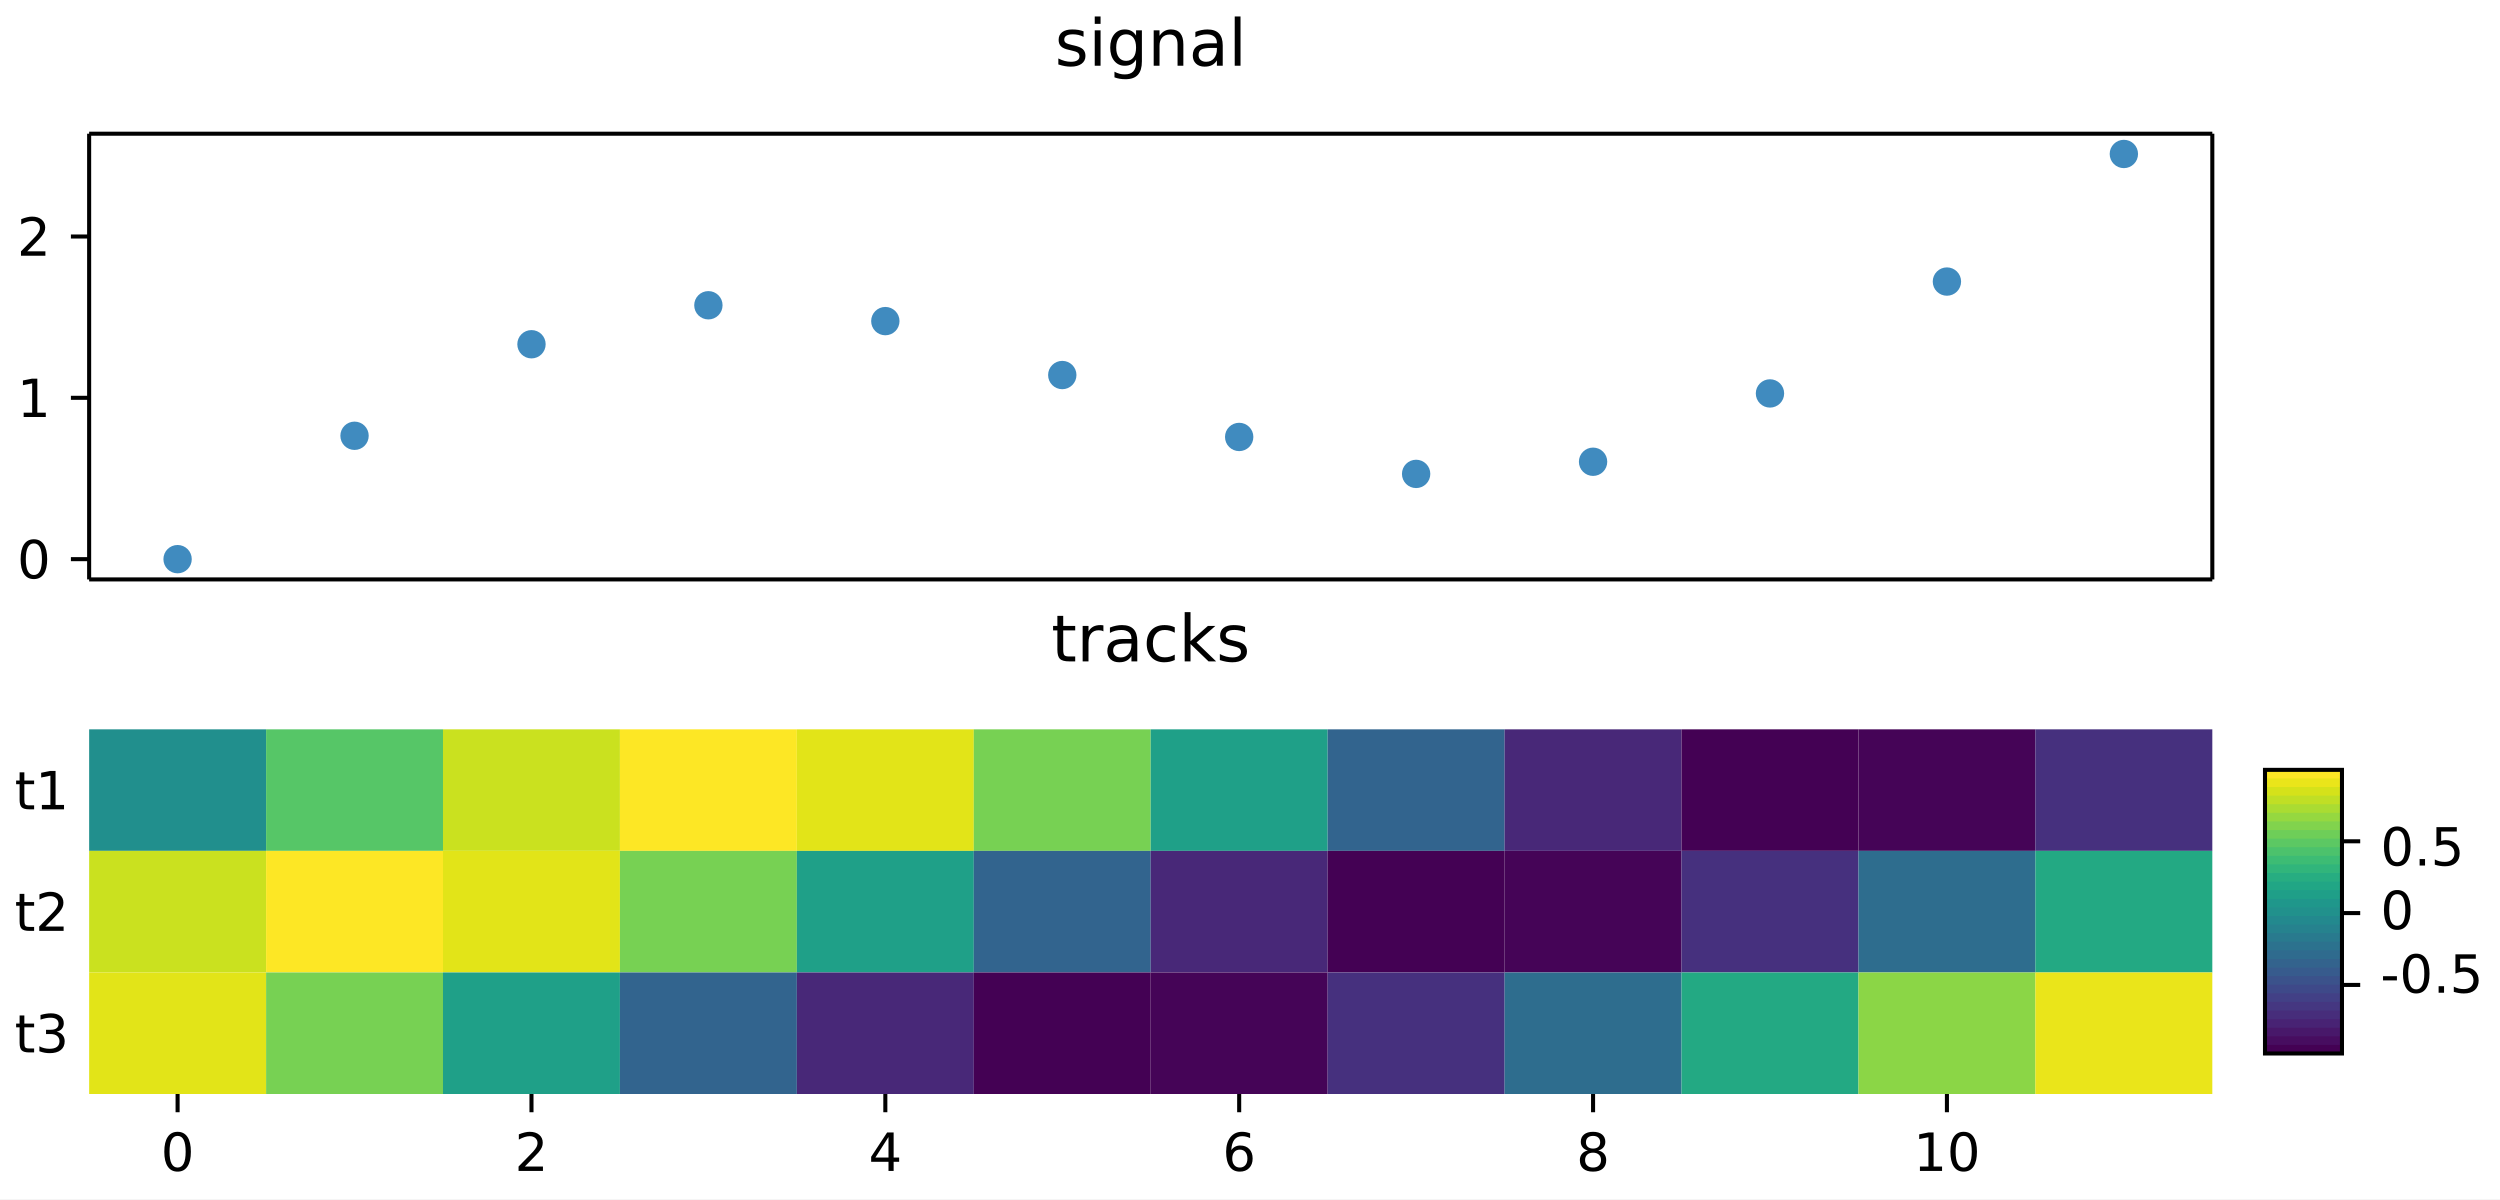
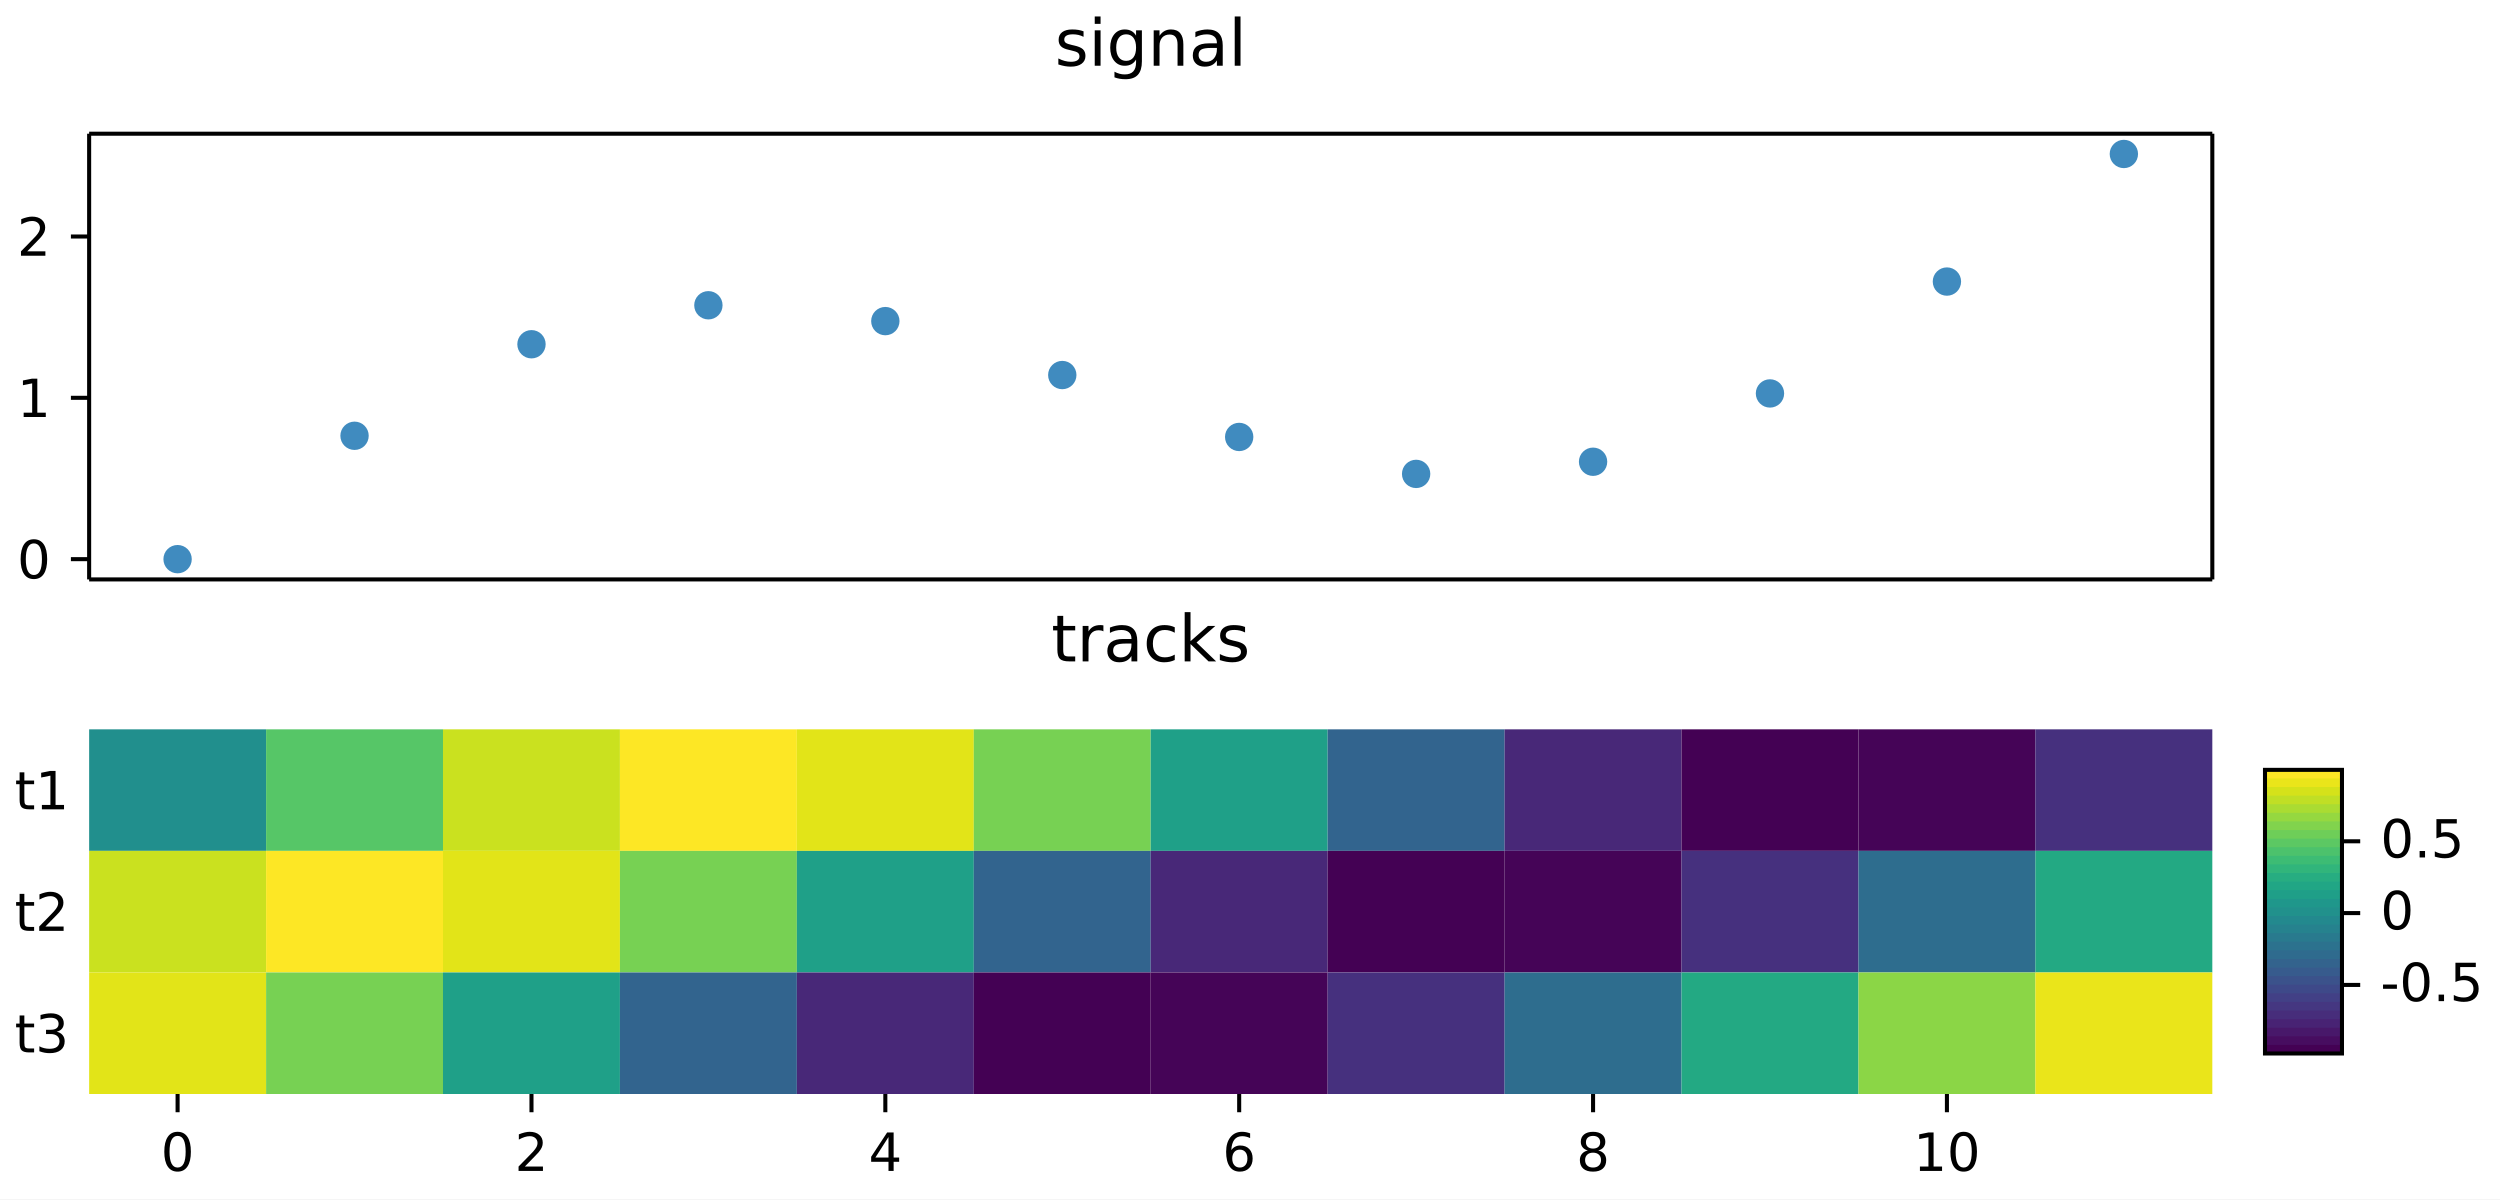
- <svg xmlns="http://www.w3.org/2000/svg" width="617" height="296" viewBox="0 0 617 296" font-family="DejaVu Sans, Bitstream Vera Sans, Verdana, Arial, sans-serif" font-size="11" data-plotlet-version="0.6.2" data-plotlet-schema="2" data-plotlet-kind="layout">
+ <svg xmlns="http://www.w3.org/2000/svg" width="617" height="296" viewBox="0 0 617 296" font-family="DejaVu Sans, Bitstream Vera Sans, Verdana, Arial, sans-serif" font-size="11" data-plotlet-version="0.6.4" data-plotlet-schema="2" data-plotlet-kind="layout">
  <rect width="617" height="296" fill="#fff" />
  <g transform="translate(4,4)">
    <g transform="translate(18.00,29.00)" data-plotlet-kind="panel" data-plotlet-title="signal" data-plotlet-xscale="linear" data-plotlet-yscale="linear" data-plotlet-xlim="-0.5,11.5" data-plotlet-ylim="-0.1255770682,2.637118432" data-plotlet-panel-bbox="4,4,609,139" data-plotlet-data-area="18,29,524,110">
      <svg x="0" y="0" width="524" height="110" overflow="hidden">
        <g class="plotlet-artist" data-plotlet-type="scatter" data-plotlet-index="0" data-plotlet-color="#1f77b4" data-plotlet-n="12" data-plotlet-x-min="0" data-plotlet-x-max="11" data-plotlet-y-min="0" data-plotlet-y-max="2.511541364" data-plotlet-marker="o">
          <circle cx="21.83" cy="105.00" r="3.50" fill="#1f77b4" opacity="0.85" />
          <circle cx="65.50" cy="74.55" r="3.50" fill="#1f77b4" opacity="0.85" />
          <circle cx="109.17" cy="51.96" r="3.50" fill="#1f77b4" opacity="0.85" />
          <circle cx="152.83" cy="42.34" r="3.50" fill="#1f77b4" opacity="0.85" />
          <circle cx="196.50" cy="46.25" r="3.50" fill="#1f77b4" opacity="0.85" />
          <circle cx="240.17" cy="59.56" r="3.50" fill="#1f77b4" opacity="0.85" />
          <circle cx="283.83" cy="74.84" r="3.50" fill="#1f77b4" opacity="0.85" />
          <circle cx="327.50" cy="83.96" r="3.50" fill="#1f77b4" opacity="0.85" />
          <circle cx="371.17" cy="80.96" r="3.50" fill="#1f77b4" opacity="0.85" />
          <circle cx="414.83" cy="64.10" r="3.50" fill="#1f77b4" opacity="0.85" />
          <circle cx="458.50" cy="36.49" r="3.50" fill="#1f77b4" opacity="0.85" />
          <circle cx="502.17" cy="5.00" r="3.50" fill="#1f77b4" opacity="0.85" />
        </g>
      </svg>
      <line x1="0.00" x2="524.00" y1="0.00" y2="0.00" stroke="#000000" stroke-width="1.00" />
      <line x1="0.00" x2="524.00" y1="110.00" y2="110.00" stroke="#000000" stroke-width="1.00" />
      <line x1="0.00" x2="0.00" y1="0.00" y2="110.00" stroke="#000000" stroke-width="1.00" />
      <line x1="524.00" x2="524.00" y1="0.00" y2="110.00" stroke="#000000" stroke-width="1.00" />
      <line x1="0.00" x2="-4.50" y1="105.00" y2="105.00" stroke="#000000" stroke-width="1.00" />
      <path d="M-13.64 101.11Q-14.63 101.11 -15.13 102.08Q-15.63 103.05 -15.63 105.01Q-15.63 106.96 -15.13 107.93Q-14.63 108.91 -13.64 108.91Q-12.64 108.91 -12.14 107.93Q-11.65 106.96 -11.65 105.01Q-11.65 103.05 -12.14 102.08Q-12.64 101.11 -13.64 101.11ZM-13.64 100.09Q-12.05 100.09 -11.20 101.35Q-10.36 102.61 -10.36 105.01Q-10.36 107.40 -11.20 108.66Q-12.05 109.92 -13.64 109.92Q-15.23 109.92 -16.07 108.66Q-16.91 107.40 -16.91 105.01Q-16.91 102.61 -16.07 101.35Q-15.23 100.09 -13.64 100.09Z" fill="#000" />
      <line x1="0.00" x2="-4.50" y1="65.18" y2="65.18" stroke="#000000" stroke-width="1.00" />
      <path d="M-16.16 68.84H-14.06V61.61L-16.34 62.07V60.90L-14.08 60.45H-12.79V68.84H-10.70V69.92H-16.16Z" fill="#000" />
      <line x1="0.00" x2="-4.50" y1="25.37" y2="25.37" stroke="#000000" stroke-width="1.00" />
      <path d="M-15.28 29.03H-10.80V30.11H-16.82V29.03Q-16.09 28.27 -14.83 27.00Q-13.57 25.73 -13.25 25.36Q-12.63 24.67 -12.39 24.19Q-12.14 23.71 -12.14 23.24Q-12.14 22.49 -12.67 22.01Q-13.20 21.54 -14.05 21.54Q-14.65 21.54 -15.32 21.75Q-15.99 21.96 -16.76 22.38V21.09Q-15.98 20.78 -15.31 20.62Q-14.64 20.46 -14.08 20.46Q-12.60 20.46 -11.73 21.19Q-10.85 21.93 -10.85 23.16Q-10.85 23.75 -11.07 24.27Q-11.29 24.79 -11.87 25.50Q-12.03 25.69 -12.88 26.57Q-13.73 27.45 -15.28 29.03Z" fill="#000" />
      <path d="M245.42 -25.27V-23.91Q244.81 -24.22 244.16 -24.38Q243.50 -24.53 242.80 -24.53Q241.73 -24.53 241.19 -24.20Q240.66 -23.88 240.66 -23.22Q240.66 -22.72 241.04 -22.43Q241.42 -22.15 242.58 -21.89L243.07 -21.78Q244.60 -21.45 245.25 -20.86Q245.89 -20.26 245.89 -19.19Q245.89 -17.97 244.93 -17.26Q243.96 -16.55 242.27 -16.55Q241.57 -16.55 240.81 -16.68Q240.05 -16.82 239.20 -17.09V-18.58Q240.00 -18.16 240.77 -17.96Q241.55 -17.75 242.30 -17.75Q243.32 -17.75 243.87 -18.10Q244.41 -18.45 244.41 -19.08Q244.41 -19.66 244.02 -19.98Q243.62 -20.29 242.29 -20.58L241.79 -20.70Q240.45 -20.98 239.86 -21.56Q239.27 -22.14 239.27 -23.16Q239.27 -24.39 240.14 -25.06Q241.02 -25.73 242.62 -25.73Q243.42 -25.73 244.12 -25.62Q244.83 -25.50 245.42 -25.27ZM248.18 -25.52H249.62V-16.77H248.18ZM248.18 -28.93H249.62V-27.11H248.18ZM258.38 -21.25Q258.38 -22.81 257.74 -23.67Q257.09 -24.53 255.93 -24.53Q254.77 -24.53 254.13 -23.67Q253.48 -22.81 253.48 -21.25Q253.48 -19.70 254.13 -18.84Q254.77 -17.98 255.93 -17.98Q257.09 -17.98 257.74 -18.84Q258.38 -19.70 258.38 -21.25ZM259.82 -17.86Q259.82 -15.62 258.83 -14.54Q257.84 -13.45 255.79 -13.45Q255.03 -13.45 254.36 -13.56Q253.69 -13.67 253.05 -13.91V-15.30Q253.69 -14.96 254.30 -14.80Q254.92 -14.63 255.56 -14.63Q256.98 -14.63 257.68 -15.37Q258.38 -16.11 258.38 -17.60V-18.31Q257.94 -17.54 257.24 -17.16Q256.55 -16.77 255.58 -16.77Q253.97 -16.77 252.98 -18.00Q252.00 -19.23 252.00 -21.25Q252.00 -23.28 252.98 -24.51Q253.97 -25.73 255.58 -25.73Q256.55 -25.73 257.24 -25.35Q257.94 -24.97 258.38 -24.20V-25.52H259.82ZM270.05 -22.05V-16.77H268.62V-22.01Q268.62 -23.25 268.13 -23.87Q267.65 -24.48 266.68 -24.48Q265.52 -24.48 264.84 -23.74Q264.17 -23.00 264.17 -21.72V-16.77H262.73V-25.52H264.17V-24.16Q264.69 -24.95 265.39 -25.34Q266.09 -25.73 267.00 -25.73Q268.51 -25.73 269.28 -24.80Q270.05 -23.87 270.05 -22.05ZM276.90 -21.17Q275.16 -21.17 274.48 -20.77Q273.81 -20.38 273.81 -19.41Q273.81 -18.65 274.32 -18.20Q274.82 -17.75 275.69 -17.75Q276.88 -17.75 277.61 -18.60Q278.33 -19.45 278.33 -20.85V-21.17ZM279.77 -21.77V-16.77H278.33V-18.10Q277.84 -17.30 277.10 -16.93Q276.37 -16.55 275.30 -16.55Q273.96 -16.55 273.17 -17.30Q272.38 -18.05 272.38 -19.32Q272.38 -20.80 273.36 -21.55Q274.35 -22.30 276.31 -22.30H278.33V-22.44Q278.33 -23.43 277.68 -23.97Q277.02 -24.52 275.84 -24.52Q275.09 -24.52 274.38 -24.34Q273.67 -24.16 273.02 -23.80V-25.12Q273.80 -25.43 274.55 -25.58Q275.29 -25.73 275.99 -25.73Q277.89 -25.73 278.83 -24.75Q279.77 -23.77 279.77 -21.77ZM282.73 -28.93H284.16V-16.77H282.73Z" fill="#000" />
    </g>
    <g transform="translate(18.00,176.00)" data-plotlet-kind="panel" data-plotlet-title="tracks" data-plotlet-xscale="linear" data-plotlet-yscale="category" data-plotlet-xlim="-0.5,11.5" data-plotlet-panel-bbox="4,151,609,141" data-plotlet-data-area="18,29,524,90">
      <svg x="0" y="0" width="524" height="90" overflow="hidden">
        <g class="plotlet-artist" data-plotlet-type="heatmap" data-plotlet-index="0" data-plotlet-rows="3" data-plotlet-cols="12" data-plotlet-vmin="-0.9775301177" data-plotlet-vmax="0.9974949866" data-plotlet-cmap="viridis" data-plotlet-data-encoding="rects" data-plotlet-x-axis="continuous" data-plotlet-x-extent="-0.5,11.5">
          <rect x="0.00" y="0.00" width="43.67" height="30.00" fill="rgb(33,143,141)" />
          <rect x="43.67" y="0.00" width="43.67" height="30.00" fill="rgb(86,198,103)" />
          <rect x="87.33" y="0.00" width="43.67" height="30.00" fill="rgb(202,225,31)" />
          <rect x="131.00" y="0.00" width="43.67" height="30.00" fill="rgb(253,231,37)" />
          <rect x="174.67" y="0.00" width="43.67" height="30.00" fill="rgb(226,228,24)" />
          <rect x="218.33" y="0.00" width="43.67" height="30.00" fill="rgb(119,209,83)" />
          <rect x="262.00" y="0.00" width="43.67" height="30.00" fill="rgb(31,160,136)" />
          <rect x="305.67" y="0.00" width="43.67" height="30.00" fill="rgb(50,100,142)" />
          <rect x="349.33" y="0.00" width="43.67" height="30.00" fill="rgb(72,40,120)" />
          <rect x="393.00" y="0.00" width="43.67" height="30.00" fill="rgb(68,1,84)" />
          <rect x="436.67" y="0.00" width="43.67" height="30.00" fill="rgb(69,4,87)" />
          <rect x="480.33" y="0.00" width="43.67" height="30.00" fill="rgb(70,48,126)" />
          <rect x="0.00" y="30.00" width="43.67" height="30.00" fill="rgb(202,225,31)" />
          <rect x="43.67" y="30.00" width="43.67" height="30.00" fill="rgb(253,231,37)" />
          <rect x="87.33" y="30.00" width="43.67" height="30.00" fill="rgb(226,228,24)" />
          <rect x="131.00" y="30.00" width="43.67" height="30.00" fill="rgb(119,209,83)" />
          <rect x="174.67" y="30.00" width="43.67" height="30.00" fill="rgb(31,160,136)" />
          <rect x="218.33" y="30.00" width="43.67" height="30.00" fill="rgb(50,100,142)" />
          <rect x="262.00" y="30.00" width="43.67" height="30.00" fill="rgb(72,40,120)" />
          <rect x="305.67" y="30.00" width="43.67" height="30.00" fill="rgb(68,1,84)" />
          <rect x="349.33" y="30.00" width="43.67" height="30.00" fill="rgb(69,4,87)" />
          <rect x="393.00" y="30.00" width="43.67" height="30.00" fill="rgb(70,48,126)" />
          <rect x="436.67" y="30.00" width="43.67" height="30.00" fill="rgb(46,109,142)" />
          <rect x="480.33" y="30.00" width="43.67" height="30.00" fill="rgb(35,169,131)" />
          <rect x="0.00" y="60.00" width="43.67" height="30.00" fill="rgb(226,228,24)" />
          <rect x="43.67" y="60.00" width="43.67" height="30.00" fill="rgb(119,209,83)" />
          <rect x="87.33" y="60.00" width="43.67" height="30.00" fill="rgb(31,160,136)" />
          <rect x="131.00" y="60.00" width="43.67" height="30.00" fill="rgb(50,100,142)" />
          <rect x="174.67" y="60.00" width="43.67" height="30.00" fill="rgb(72,40,120)" />
          <rect x="218.33" y="60.00" width="43.67" height="30.00" fill="rgb(68,1,84)" />
          <rect x="262.00" y="60.00" width="43.67" height="30.00" fill="rgb(69,4,87)" />
          <rect x="305.67" y="60.00" width="43.67" height="30.00" fill="rgb(70,48,126)" />
          <rect x="349.33" y="60.00" width="43.67" height="30.00" fill="rgb(46,109,142)" />
          <rect x="393.00" y="60.00" width="43.67" height="30.00" fill="rgb(35,169,131)" />
          <rect x="436.67" y="60.00" width="43.67" height="30.00" fill="rgb(139,214,70)" />
          <rect x="480.33" y="60.00" width="43.67" height="30.00" fill="rgb(234,229,26)" />
        </g>
      </svg>
      <line x1="21.83" x2="21.83" y1="90.00" y2="94.50" stroke="#000000" stroke-width="1.00" />
      <path d="M21.83 100.34Q20.84 100.34 20.34 101.32Q19.84 102.29 19.84 104.25Q19.84 106.20 20.34 107.17Q20.84 108.15 21.83 108.15Q22.83 108.15 23.33 107.17Q23.82 106.20 23.82 104.25Q23.82 102.29 23.33 101.32Q22.83 100.34 21.83 100.34ZM21.83 99.33Q23.42 99.33 24.26 100.59Q25.11 101.85 25.11 104.25Q25.11 106.64 24.26 107.90Q23.42 109.16 21.83 109.16Q20.24 109.16 19.40 107.90Q18.55 106.64 18.55 104.25Q18.55 101.85 19.40 100.59Q20.24 99.33 21.83 99.33Z" fill="#000" />
      <line x1="109.17" x2="109.17" y1="90.00" y2="94.50" stroke="#000000" stroke-width="1.00" />
      <path d="M107.53 107.90H112.00V108.98H105.98V107.90Q106.71 107.14 107.97 105.87Q109.23 104.60 109.56 104.23Q110.17 103.54 110.42 103.06Q110.66 102.58 110.66 102.12Q110.66 101.36 110.13 100.88Q109.60 100.41 108.75 100.41Q108.15 100.41 107.48 100.62Q106.81 100.83 106.05 101.25V99.96Q106.82 99.65 107.49 99.49Q108.17 99.33 108.73 99.33Q110.20 99.33 111.07 100.06Q111.95 100.80 111.95 102.03Q111.95 102.62 111.73 103.14Q111.51 103.66 110.93 104.38Q110.78 104.56 109.93 105.44Q109.07 106.32 107.53 107.90Z" fill="#000" />
      <line x1="196.50" x2="196.50" y1="90.00" y2="94.50" stroke="#000000" stroke-width="1.00" />
      <path d="M197.28 100.62 194.04 105.68H197.28ZM196.94 99.50H198.55V105.68H199.91V106.74H198.55V108.98H197.28V106.74H193.00V105.50Z" fill="#000" />
      <line x1="283.83" x2="283.83" y1="90.00" y2="94.50" stroke="#000000" stroke-width="1.00" />
      <path d="M283.99 103.73Q283.13 103.73 282.62 104.32Q282.12 104.91 282.12 105.94Q282.12 106.96 282.62 107.55Q283.13 108.15 283.99 108.15Q284.85 108.15 285.36 107.55Q285.86 106.96 285.86 105.94Q285.86 104.91 285.36 104.32Q284.85 103.73 283.99 103.73ZM286.53 99.71V100.88Q286.05 100.65 285.56 100.53Q285.07 100.41 284.59 100.41Q283.32 100.41 282.65 101.26Q281.98 102.12 281.88 103.85Q282.26 103.30 282.82 103.01Q283.39 102.71 284.07 102.71Q285.49 102.71 286.32 103.58Q287.15 104.44 287.15 105.94Q287.15 107.40 286.29 108.28Q285.42 109.16 283.99 109.16Q282.34 109.16 281.48 107.90Q280.61 106.64 280.61 104.25Q280.61 102.00 281.67 100.66Q282.74 99.33 284.53 99.33Q285.02 99.33 285.51 99.42Q286.00 99.52 286.53 99.71Z" fill="#000" />
      <line x1="371.17" x2="371.17" y1="90.00" y2="94.50" stroke="#000000" stroke-width="1.00" />
      <path d="M371.16 104.48Q370.25 104.48 369.73 104.97Q369.20 105.45 369.20 106.31Q369.20 107.17 369.73 107.66Q370.25 108.15 371.16 108.15Q372.08 108.15 372.60 107.65Q373.13 107.16 373.13 106.31Q373.13 105.45 372.61 104.97Q372.08 104.48 371.16 104.48ZM369.88 103.93Q369.06 103.73 368.60 103.16Q368.14 102.60 368.14 101.79Q368.14 100.65 368.94 99.99Q369.75 99.33 371.16 99.33Q372.58 99.33 373.39 99.99Q374.19 100.65 374.19 101.79Q374.19 102.60 373.73 103.16Q373.27 103.73 372.45 103.93Q373.38 104.15 373.90 104.77Q374.41 105.40 374.41 106.31Q374.41 107.69 373.57 108.42Q372.73 109.16 371.16 109.16Q369.60 109.16 368.75 108.42Q367.91 107.69 367.91 106.31Q367.91 105.40 368.43 104.77Q368.95 104.15 369.88 103.93ZM369.41 101.91Q369.41 102.64 369.87 103.05Q370.33 103.47 371.16 103.47Q371.99 103.47 372.46 103.05Q372.92 102.64 372.92 101.91Q372.92 101.17 372.46 100.76Q371.99 100.34 371.16 100.34Q370.33 100.34 369.87 100.76Q369.41 101.17 369.41 101.91Z" fill="#000" />
      <line x1="458.50" x2="458.50" y1="90.00" y2="94.50" stroke="#000000" stroke-width="1.00" />
      <path d="M451.84 107.90H453.94V100.67L451.66 101.12V99.96L453.92 99.50H455.21V107.90H457.30V108.98H451.84ZM462.63 100.34Q461.64 100.34 461.14 101.32Q460.65 102.29 460.65 104.25Q460.65 106.20 461.14 107.17Q461.64 108.15 462.63 108.15Q463.63 108.15 464.13 107.17Q464.63 106.20 464.63 104.25Q464.63 102.29 464.13 101.32Q463.63 100.34 462.63 100.34ZM462.63 99.33Q464.23 99.33 465.07 100.59Q465.91 101.85 465.91 104.25Q465.91 106.64 465.07 107.90Q464.23 109.16 462.63 109.16Q461.04 109.16 460.20 107.90Q459.36 106.64 459.36 104.25Q459.36 101.85 460.20 100.59Q461.04 99.33 462.63 99.33Z" fill="#000" />
      <path d="M-15.99 10.61V12.63H-13.58V13.54H-15.99V17.40Q-15.99 18.27 -15.75 18.51Q-15.51 18.76 -14.78 18.76H-13.58V19.74H-14.78Q-16.13 19.74 -16.65 19.23Q-17.16 18.73 -17.16 17.40V13.54H-18.02V12.63H-17.16V10.61ZM-11.66 18.66H-9.56V11.43L-11.84 11.89V10.72L-9.58 10.26H-8.29V18.66H-6.20V19.74H-11.66Z" fill="#000" />
      <path d="M-15.99 40.61V42.63H-13.58V43.54H-15.99V47.40Q-15.99 48.27 -15.75 48.51Q-15.51 48.76 -14.78 48.76H-13.58V49.74H-14.78Q-16.13 49.74 -16.65 49.23Q-17.16 48.73 -17.16 47.40V43.54H-18.02V42.63H-17.16V40.61ZM-10.78 48.66H-6.30V49.74H-12.32V48.66Q-11.59 47.90 -10.33 46.63Q-9.07 45.36 -8.75 44.99Q-8.13 44.30 -7.89 43.82Q-7.64 43.34 -7.64 42.88Q-7.64 42.12 -8.17 41.65Q-8.70 41.17 -9.55 41.17Q-10.15 41.17 -10.82 41.38Q-11.49 41.59 -12.26 42.01V40.72Q-11.48 40.41 -10.81 40.25Q-10.14 40.09 -9.58 40.09Q-8.10 40.09 -7.23 40.83Q-6.35 41.56 -6.35 42.79Q-6.35 43.38 -6.57 43.90Q-6.79 44.43 -7.37 45.14Q-7.53 45.32 -8.38 46.20Q-9.23 47.08 -10.78 48.66Z" fill="#000" />
      <path d="M-15.99 70.61V72.63H-13.58V73.54H-15.99V77.40Q-15.99 78.27 -15.75 78.51Q-15.51 78.76 -14.78 78.76H-13.58V79.74H-14.78Q-16.13 79.74 -16.65 79.23Q-17.16 78.73 -17.16 77.40V73.54H-18.02V72.63H-17.16V70.61ZM-8.00 74.63Q-7.08 74.83 -6.56 75.45Q-6.04 76.07 -6.04 76.98Q-6.04 78.39 -7.01 79.15Q-7.97 79.92 -9.75 79.92Q-10.34 79.92 -10.98 79.81Q-11.61 79.69 -12.28 79.45V78.22Q-11.75 78.53 -11.11 78.68Q-10.48 78.84 -9.79 78.84Q-8.58 78.84 -7.95 78.37Q-7.32 77.89 -7.32 76.98Q-7.32 76.15 -7.90 75.67Q-8.49 75.20 -9.54 75.20H-10.64V74.15H-9.49Q-8.54 74.15 -8.04 73.77Q-7.54 73.39 -7.54 72.68Q-7.54 71.95 -8.06 71.56Q-8.57 71.17 -9.54 71.17Q-10.07 71.17 -10.67 71.28Q-11.27 71.40 -12.00 71.64V70.50Q-11.27 70.29 -10.63 70.19Q-9.99 70.09 -9.42 70.09Q-7.96 70.09 -7.11 70.75Q-6.26 71.42 -6.26 72.55Q-6.26 73.33 -6.71 73.88Q-7.16 74.42 -8.00 74.63Z" fill="#000" />
      <path d="M240.40 -28.01V-25.52H243.36V-24.41H240.40V-19.66Q240.40 -18.59 240.70 -18.28Q240.99 -17.98 241.89 -17.98H243.36V-16.77H241.89Q240.22 -16.77 239.59 -17.39Q238.96 -18.02 238.96 -19.66V-24.41H237.90V-25.52H238.96V-28.01ZM250.32 -24.18Q250.08 -24.32 249.80 -24.39Q249.51 -24.45 249.17 -24.45Q247.95 -24.45 247.30 -23.66Q246.64 -22.87 246.64 -21.38V-16.77H245.20V-25.52H246.64V-24.16Q247.10 -24.96 247.82 -25.35Q248.55 -25.73 249.59 -25.73Q249.74 -25.73 249.92 -25.71Q250.10 -25.70 250.32 -25.66ZM255.81 -21.17Q254.07 -21.17 253.39 -20.77Q252.72 -20.38 252.72 -19.41Q252.72 -18.65 253.23 -18.20Q253.73 -17.75 254.60 -17.75Q255.79 -17.75 256.52 -18.60Q257.24 -19.45 257.24 -20.85V-21.17ZM258.68 -21.77V-16.77H257.24V-18.10Q256.75 -17.30 256.01 -16.93Q255.28 -16.55 254.21 -16.55Q252.87 -16.55 252.08 -17.30Q251.29 -18.05 251.29 -19.32Q251.29 -20.80 252.27 -21.55Q253.26 -22.30 255.22 -22.30H257.24V-22.44Q257.24 -23.43 256.59 -23.97Q255.93 -24.52 254.75 -24.52Q254.00 -24.52 253.29 -24.34Q252.58 -24.16 251.93 -23.80V-25.12Q252.71 -25.43 253.46 -25.58Q254.20 -25.73 254.90 -25.73Q256.80 -25.73 257.74 -24.75Q258.68 -23.77 258.68 -21.77ZM267.93 -25.19V-23.84Q267.32 -24.18 266.71 -24.35Q266.10 -24.52 265.47 -24.52Q264.07 -24.52 263.30 -23.63Q262.53 -22.74 262.53 -21.14Q262.53 -19.54 263.30 -18.65Q264.07 -17.77 265.47 -17.77Q266.10 -17.77 266.71 -17.93Q267.32 -18.10 267.93 -18.44V-17.11Q267.33 -16.83 266.69 -16.69Q266.04 -16.55 265.32 -16.55Q263.34 -16.55 262.18 -17.79Q261.01 -19.03 261.01 -21.14Q261.01 -23.28 262.19 -24.51Q263.36 -25.73 265.41 -25.73Q266.07 -25.73 266.71 -25.60Q267.34 -25.46 267.93 -25.19ZM270.38 -28.93H271.82V-21.75L276.11 -25.52H277.95L273.31 -21.43L278.14 -16.77H276.27L271.82 -21.05V-16.77H270.38ZM285.28 -25.27V-23.91Q284.67 -24.22 284.01 -24.38Q283.36 -24.53 282.65 -24.53Q281.58 -24.53 281.05 -24.20Q280.51 -23.88 280.51 -23.22Q280.51 -22.72 280.89 -22.43Q281.28 -22.15 282.43 -21.89L282.93 -21.78Q284.46 -21.45 285.10 -20.86Q285.75 -20.26 285.75 -19.19Q285.75 -17.97 284.78 -17.26Q283.82 -16.55 282.13 -16.55Q281.43 -16.55 280.66 -16.68Q279.90 -16.82 279.06 -17.09V-18.58Q279.86 -18.16 280.63 -17.96Q281.40 -17.75 282.16 -17.75Q283.18 -17.75 283.72 -18.10Q284.27 -18.45 284.27 -19.08Q284.27 -19.66 283.88 -19.98Q283.48 -20.29 282.14 -20.58L281.64 -20.70Q280.31 -20.98 279.71 -21.56Q279.12 -22.14 279.12 -23.16Q279.12 -24.39 280.00 -25.06Q280.87 -25.73 282.48 -25.73Q283.28 -25.73 283.98 -25.62Q284.68 -25.50 285.28 -25.27Z" fill="#000" />
      <g transform="translate(537.00,10.00)">
        <rect x="0.00" y="0.00" width="19.00" height="3.12" fill="rgb(253,231,37)" />
        <rect x="0.00" y="2.12" width="19.00" height="3.12" fill="rgb(234,229,26)" />
        <rect x="0.00" y="4.24" width="19.00" height="3.12" fill="rgb(213,226,26)" />
        <rect x="0.00" y="6.36" width="19.00" height="3.12" fill="rgb(192,223,37)" />
        <rect x="0.00" y="8.48" width="19.00" height="3.12" fill="rgb(170,220,50)" />
        <rect x="0.00" y="10.61" width="19.00" height="3.12" fill="rgb(149,216,64)" />
        <rect x="0.00" y="12.73" width="19.00" height="3.12" fill="rgb(129,211,77)" />
        <rect x="0.00" y="14.85" width="19.00" height="3.12" fill="rgb(110,206,88)" />
        <rect x="0.00" y="16.97" width="19.00" height="3.12" fill="rgb(92,200,99)" />
        <rect x="0.00" y="19.09" width="19.00" height="3.12" fill="rgb(76,194,108)" />
        <rect x="0.00" y="21.21" width="19.00" height="3.12" fill="rgb(61,188,116)" />
        <rect x="0.00" y="23.33" width="19.00" height="3.12" fill="rgb(49,181,123)" />
        <rect x="0.00" y="25.45" width="19.00" height="3.12" fill="rgb(39,173,129)" />
        <rect x="0.00" y="27.58" width="19.00" height="3.12" fill="rgb(33,166,133)" />
        <rect x="0.00" y="29.70" width="19.00" height="3.12" fill="rgb(31,159,136)" />
        <rect x="0.00" y="31.82" width="19.00" height="3.12" fill="rgb(31,151,139)" />
        <rect x="0.00" y="33.94" width="19.00" height="3.12" fill="rgb(33,145,140)" />
        <rect x="0.00" y="36.06" width="19.00" height="3.12" fill="rgb(35,137,142)" />
        <rect x="0.00" y="38.18" width="19.00" height="3.12" fill="rgb(38,130,142)" />
        <rect x="0.00" y="40.30" width="19.00" height="3.12" fill="rgb(41,122,142)" />
        <rect x="0.00" y="42.42" width="19.00" height="3.12" fill="rgb(44,114,142)" />
        <rect x="0.00" y="44.55" width="19.00" height="3.12" fill="rgb(47,107,142)" />
        <rect x="0.00" y="46.67" width="19.00" height="3.12" fill="rgb(51,99,141)" />
        <rect x="0.00" y="48.79" width="19.00" height="3.12" fill="rgb(55,91,141)" />
        <rect x="0.00" y="50.91" width="19.00" height="3.12" fill="rgb(59,82,139)" />
        <rect x="0.00" y="53.03" width="19.00" height="3.12" fill="rgb(62,73,137)" />
        <rect x="0.00" y="55.15" width="19.00" height="3.12" fill="rgb(66,64,134)" />
        <rect x="0.00" y="57.27" width="19.00" height="3.12" fill="rgb(69,55,129)" />
        <rect x="0.00" y="59.39" width="19.00" height="3.12" fill="rgb(71,45,123)" />
        <rect x="0.00" y="61.52" width="19.00" height="3.12" fill="rgb(72,35,116)" />
        <rect x="0.00" y="63.64" width="19.00" height="3.12" fill="rgb(72,24,106)" />
        <rect x="0.00" y="65.76" width="19.00" height="3.12" fill="rgb(71,13,96)" />
        <rect x="0.00" y="67.88" width="19.00" height="2.12" fill="rgb(68,1,84)" />
        <rect x="0.00" y="0.00" width="19.00" height="70.00" fill="none" stroke="#000000" stroke-width="1.00" />
        <line x1="19.00" x2="23.50" y1="53.08" y2="53.08" stroke="#000000" stroke-width="1.00" />
-         <path d="M29.13 50.93H32.56V51.97H29.13ZM37.32 46.38Q36.33 46.38 35.83 47.35Q35.34 48.33 35.34 50.28Q35.34 52.23 35.83 53.20Q36.33 54.18 37.32 54.18Q38.32 54.18 38.82 53.20Q39.32 52.23 39.32 50.28Q39.32 48.33 38.82 47.35Q38.32 46.38 37.32 46.38ZM37.32 45.36Q38.92 45.36 39.76 46.62Q40.60 47.88 40.60 50.28Q40.60 52.67 39.76 53.93Q38.92 55.19 37.32 55.19Q35.73 55.19 34.89 53.93Q34.05 52.67 34.05 50.28Q34.05 47.88 34.89 46.62Q35.73 45.36 37.32 45.36ZM42.85 53.40H44.19V55.01H42.85ZM47.00 45.53H52.03V46.61H48.17V48.93Q48.45 48.84 48.73 48.79Q49.01 48.74 49.29 48.74Q50.88 48.74 51.80 49.61Q52.73 50.48 52.73 51.97Q52.73 53.50 51.78 54.35Q50.82 55.19 49.09 55.19Q48.50 55.19 47.88 55.09Q47.26 54.99 46.60 54.79V53.50Q47.17 53.81 47.78 53.96Q48.39 54.11 49.07 54.11Q50.16 54.11 50.81 53.54Q51.45 52.96 51.45 51.97Q51.45 50.98 50.81 50.40Q50.16 49.82 49.07 49.82Q48.55 49.82 48.04 49.94Q47.53 50.05 47.00 50.29Z" fill="#000" />
+         <path d="M29.13 52.99H32.56V54.03H29.13ZM37.32 48.44Q36.33 48.44 35.83 49.42Q35.34 50.39 35.34 52.35Q35.34 54.29 35.83 55.27Q36.33 56.24 37.32 56.24Q38.32 56.24 38.82 55.27Q39.32 54.29 39.32 52.35Q39.32 50.39 38.82 49.42Q38.32 48.44 37.32 48.44ZM37.32 47.43Q38.92 47.43 39.76 48.69Q40.60 49.95 40.60 52.35Q40.60 54.74 39.76 56.00Q38.92 57.26 37.32 57.26Q35.73 57.26 34.89 56.00Q34.05 54.74 34.05 52.35Q34.05 49.95 34.89 48.69Q35.73 47.43 37.32 47.43ZM42.85 55.46H44.19V57.08H42.85ZM47.00 47.60H52.03V48.68H48.17V51.00Q48.45 50.91 48.73 50.86Q49.01 50.81 49.29 50.81Q50.88 50.81 51.80 51.68Q52.73 52.55 52.73 54.03Q52.73 55.56 51.78 56.41Q50.82 57.26 49.09 57.26Q48.50 57.26 47.88 57.16Q47.26 57.06 46.60 56.85V55.56Q47.17 55.88 47.78 56.03Q48.39 56.18 49.07 56.18Q50.16 56.18 50.81 55.60Q51.45 55.02 51.45 54.03Q51.45 53.04 50.81 52.47Q50.16 51.89 49.07 51.89Q48.55 51.89 48.04 52.00Q47.53 52.12 47.00 52.36Z" fill="#000" />
        <line x1="19.00" x2="23.50" y1="35.35" y2="35.35" stroke="#000000" stroke-width="1.00" />
-         <path d="M32.63 30.68Q31.64 30.68 31.14 31.65Q30.65 32.63 30.65 34.58Q30.65 36.53 31.14 37.51Q31.64 38.48 32.63 38.48Q33.63 38.48 34.13 37.51Q34.63 36.53 34.63 34.58Q34.63 32.63 34.13 31.65Q33.63 30.68 32.63 30.68ZM32.63 29.66Q34.23 29.66 35.07 30.92Q35.91 32.18 35.91 34.58Q35.91 36.98 35.07 38.24Q34.23 39.50 32.63 39.50Q31.04 39.50 30.20 38.24Q29.36 36.98 29.36 34.58Q29.36 32.18 30.20 30.92Q31.04 29.66 32.63 29.66Z" fill="#000" />
+         <path d="M32.63 30.72Q31.64 30.72 31.14 31.70Q30.65 32.67 30.65 34.62Q30.65 36.57 31.14 37.55Q31.64 38.52 32.63 38.52Q33.63 38.52 34.13 37.55Q34.63 36.57 34.63 34.62Q34.63 32.67 34.13 31.70Q33.63 30.72 32.63 30.72ZM32.63 29.71Q34.23 29.71 35.07 30.97Q35.91 32.23 35.91 34.62Q35.91 37.02 35.07 38.28Q34.23 39.54 32.63 39.54Q31.04 39.54 30.20 38.28Q29.36 37.02 29.36 34.62Q29.36 32.23 30.20 30.97Q31.04 29.71 32.63 29.71Z" fill="#000" />
        <line x1="19.00" x2="23.50" y1="17.63" y2="17.63" stroke="#000000" stroke-width="1.00" />
-         <path d="M32.63 14.98Q31.64 14.98 31.14 15.96Q30.65 16.93 30.65 18.89Q30.65 20.84 31.14 21.81Q31.64 22.79 32.63 22.79Q33.63 22.79 34.13 21.81Q34.63 20.84 34.63 18.89Q34.63 16.93 34.13 15.96Q33.63 14.98 32.63 14.98ZM32.63 13.97Q34.23 13.97 35.07 15.23Q35.91 16.49 35.91 18.89Q35.91 21.28 35.07 22.54Q34.23 23.80 32.63 23.80Q31.04 23.80 30.20 22.54Q29.36 21.28 29.36 18.89Q29.36 16.49 30.20 15.23Q31.04 13.97 32.63 13.97ZM38.16 22.01H39.50V23.62H38.16ZM42.31 14.14H47.34V15.22H43.48V17.54Q43.76 17.45 44.04 17.40Q44.32 17.35 44.60 17.35Q46.18 17.35 47.11 18.22Q48.04 19.09 48.04 20.58Q48.04 22.11 47.09 22.95Q46.13 23.80 44.40 23.80Q43.80 23.80 43.19 23.70Q42.57 23.60 41.91 23.40V22.11Q42.48 22.42 43.09 22.57Q43.70 22.72 44.38 22.72Q45.47 22.72 46.11 22.14Q46.76 21.57 46.76 20.58Q46.76 19.59 46.11 19.01Q45.47 18.43 44.38 18.43Q43.86 18.43 43.35 18.55Q42.84 18.66 42.31 18.90Z" fill="#000" />
+         <path d="M32.63 13.00Q31.64 13.00 31.14 13.97Q30.65 14.95 30.65 16.90Q30.65 18.85 31.14 19.83Q31.64 20.80 32.63 20.80Q33.63 20.80 34.13 19.83Q34.63 18.85 34.63 16.90Q34.63 14.95 34.13 13.97Q33.63 13.00 32.63 13.00ZM32.63 11.98Q34.23 11.98 35.07 13.24Q35.91 14.50 35.91 16.90Q35.91 19.30 35.07 20.56Q34.23 21.82 32.63 21.82Q31.04 21.82 30.20 20.56Q29.36 19.30 29.36 16.90Q29.36 14.50 30.20 13.24Q31.04 11.98 32.63 11.98ZM38.16 20.02H39.50V21.63H38.16ZM42.31 12.16H47.34V13.23H43.48V15.56Q43.76 15.46 44.04 15.41Q44.32 15.37 44.60 15.37Q46.18 15.37 47.11 16.24Q48.04 17.11 48.04 18.59Q48.04 20.12 47.09 20.97Q46.13 21.82 44.40 21.82Q43.80 21.82 43.19 21.72Q42.57 21.61 41.91 21.41V20.12Q42.48 20.43 43.09 20.59Q43.70 20.74 44.38 20.74Q45.47 20.74 46.11 20.16Q46.76 19.58 46.76 18.59Q46.76 17.60 46.11 17.02Q45.47 16.45 44.38 16.45Q43.86 16.45 43.35 16.56Q42.84 16.67 42.31 16.92Z" fill="#000" />
      </g>
    </g>
  </g>
</svg>
